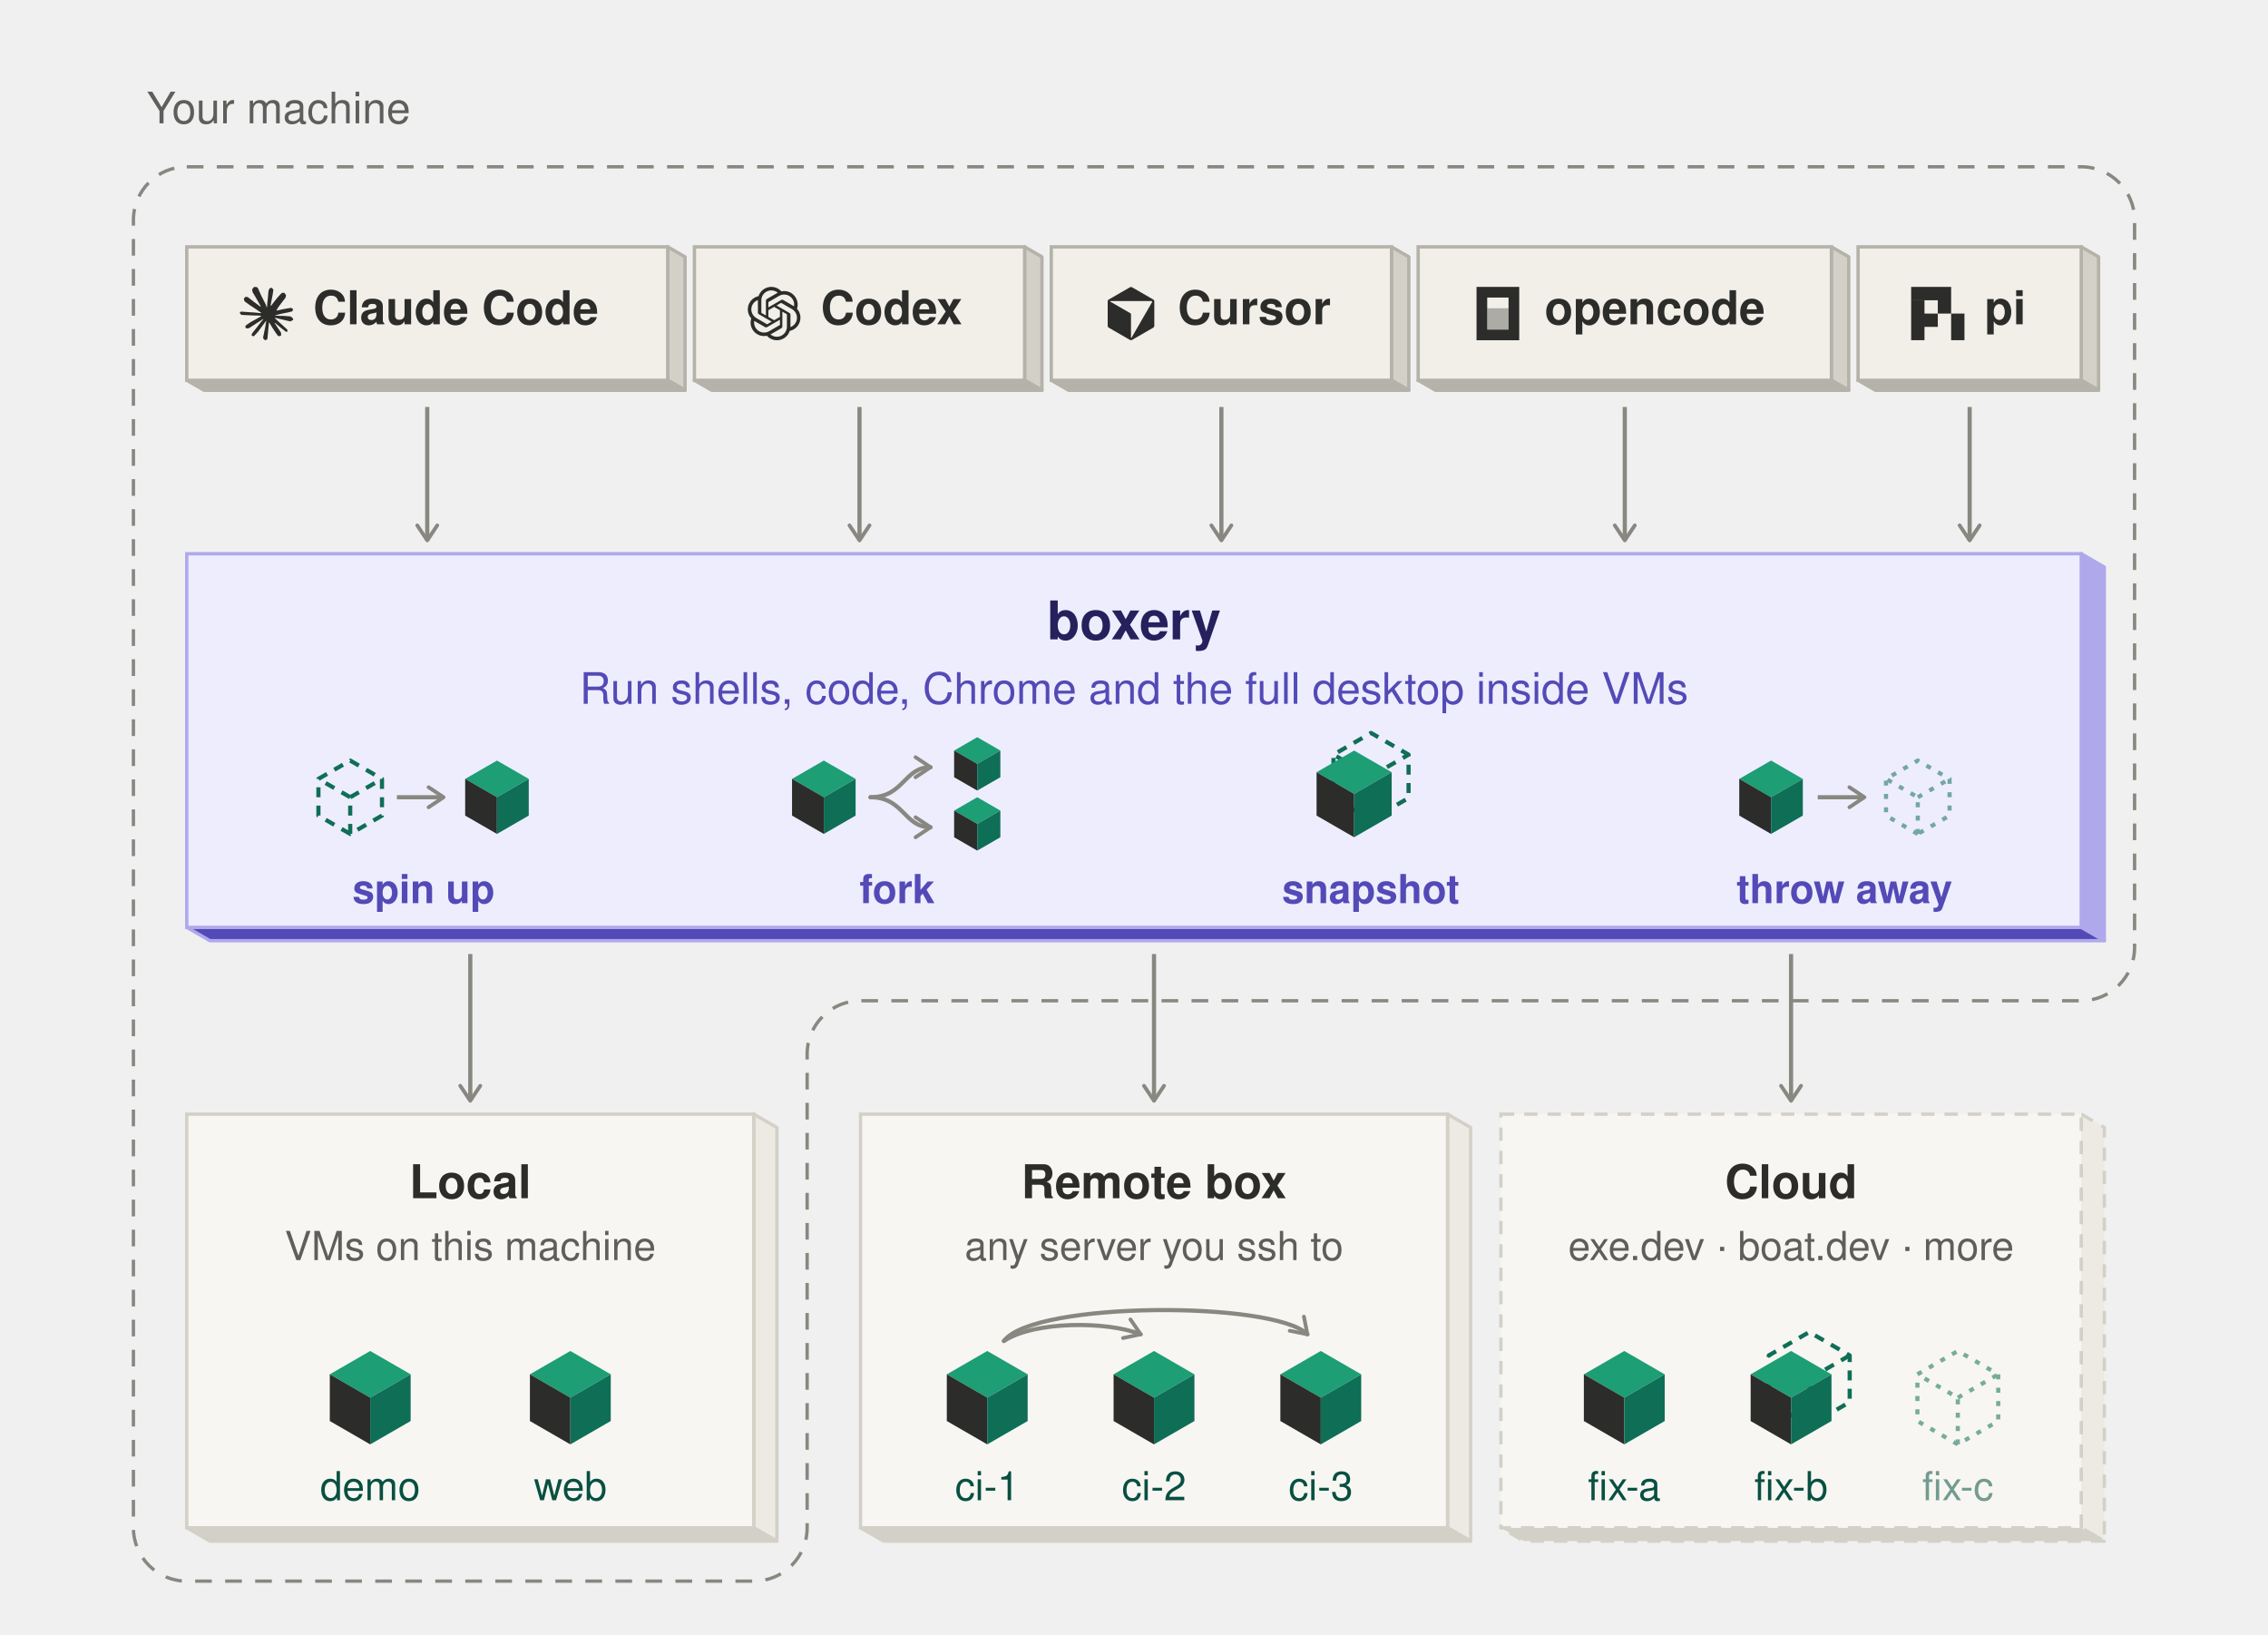
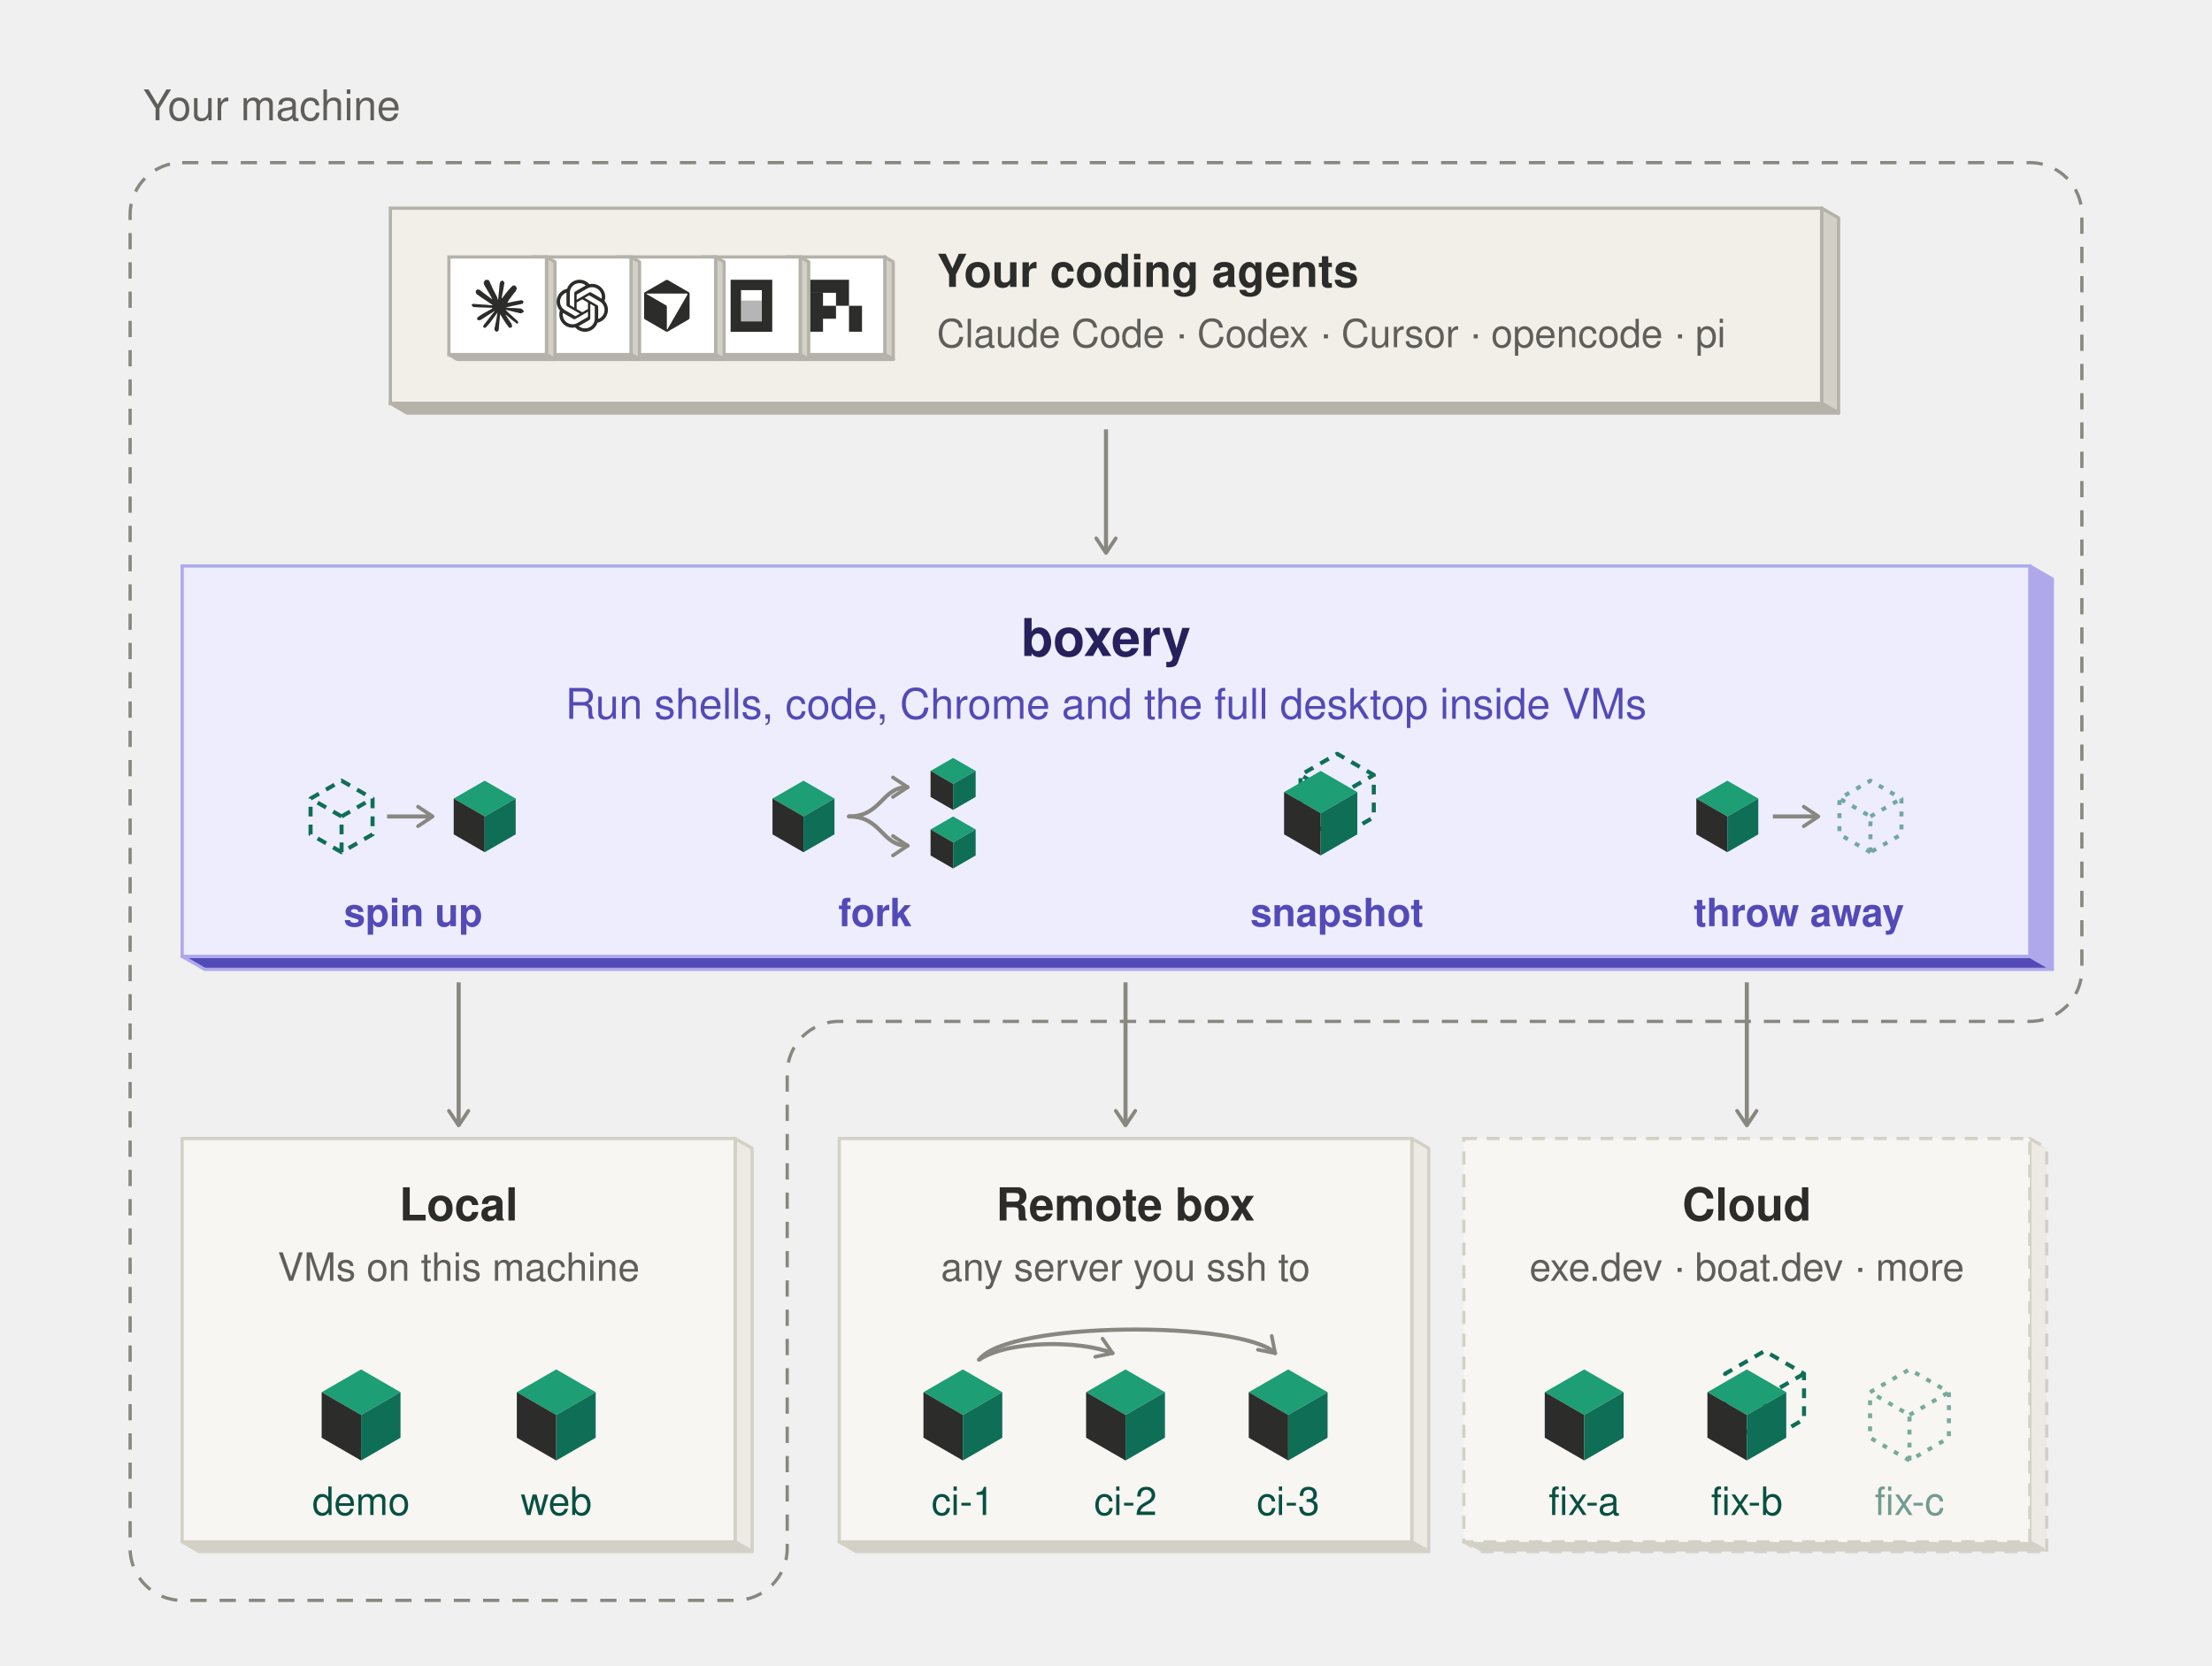
- <svg xmlns="http://www.w3.org/2000/svg" viewBox="0 0 680 490" width="680" height="490" role="img" aria-labelledby="t d">
+ <svg xmlns="http://www.w3.org/2000/svg" viewBox="0 0 680 512" width="680" height="512" role="img" aria-labelledby="t d">
  <defs>
    <marker id="arrow" viewBox="0 0 10 10" refX="8" refY="5" markerWidth="6" markerHeight="6" orient="auto-start-reverse">
      <path d="M2 1L8 5L2 9" fill="none" stroke="#888780" stroke-width="1.5" stroke-linecap="round" stroke-linejoin="round" />
    </marker>
  </defs>
  <g font-family="-apple-system, BlinkMacSystemFont, 'Segoe UI', Helvetica, Arial, sans-serif" text-anchor="middle" dominant-baseline="central">
    <text x="44" y="34" font-size="13" text-anchor="start" fill="#5F5E5A">Your machine</text>
-     <path d="M56 50 H624 A16 16 0 0 1 640 66 V284 A16 16 0 0 1 624 300 H258 A16 16 0 0 0 242 316 V458 A16 16 0 0 1 226 474 H56 A16 16 0 0 1 40 458 V66 A16 16 0 0 1 56 50 Z" fill="none" stroke="#888780" stroke-width="1" stroke-dasharray="5 4" />
-     <polygon points="200.20,74.00 205.40,77.00 205.40,117.00 200.20,114.00" fill="#D3D1C7" stroke="#B4B2A9" stroke-width="1" stroke-linejoin="round" />
-     <polygon points="56.00,114.00 200.20,114.00 205.40,117.00 61.20,117.00" fill="#B4B2A9" stroke="#B4B2A9" stroke-width="1" stroke-linejoin="round" />
-     <rect x="56" y="74" width="144.2" height="40" fill="#F1EFE8" stroke="#B4B2A9" />
-     <svg x="71.9" y="86" width="16" height="16" viewBox="0 0 24 24" fill="#2C2C2A">
-       <path d="m4.714 15.956 4.717-2.647.079-.231-.079-.128h-.231l-.789-.049-2.696-.073-2.337-.097-2.265-.121-.571-.121-.534-.704.055-.352.48-.322.686.061 1.518.103 2.277.158 1.651.097 2.447.255h.389l.055-.158-.134-.097-.103-.097L6.973 9.836l-2.55-1.688-1.336-.971-.723-.492-.364-.461-.158-1.008.656-.723.88.061.225.061.892.686 1.906 1.475 2.489 1.834.364.303.146-.103.018-.073-.164-.273-1.354-2.447-1.445-2.489-.643-1.032-.17-.619c-.061-.255-.103-.467-.103-.729L6.287.134 6.7 0l.996.134.419.364.619 1.415 1.002 2.228 1.554 3.03.455.898.243.832.091.255h.158v-.146l.128-1.706.237-2.095.231-2.696.079-.759.376-.911.747-.492.583.279.48.686-.067.443-.285 1.852-.559 2.902-.364 1.943h.212l.243-.243.984-1.305 1.651-2.064.729-.82.85-.905.546-.431h1.032l.759 1.129-.34 1.166-1.062 1.348-.88 1.141-1.263 1.7-.789 1.36.073.109.188-.018 2.853-.607 1.542-.279 1.84-.316.832.389.091.395-.328.807-1.967.486-2.307.461-3.436.814-.043.03.049.061 1.548.146.662.036h1.621l3.018.225.789.522.474.638-.079.486-1.214.619-1.639-.389-3.825-.911-1.311-.328h-.182v.109l1.093 1.069 2.003 1.809 2.507 2.331.128.577-.322.455-.34-.049-2.204-1.657-.85-.747-1.925-1.621h-.128v.17l.443.65 2.344 3.521.121 1.081-.17.352-.607.212-.668-.121-1.372-1.925L14.38 17.959l-1.141-1.943-.14.079-.674 7.255-.316.37-.729.279-.607-.461-.322-.747.322-1.475.389-1.925.316-1.53.285-1.9.17-.631-.012-.043-.14.018-1.433 1.967-2.18 2.945-1.724 1.846-.413.164-.716-.37.067-.662.401-.589 2.386-3.036 1.439-1.882.929-1.087-.006-.158h-.055l-6.338 4.116-1.129.146-.486-.455.061-.747.231-.243 1.906-1.311Z" />
-     </svg>
-     <text x="93.9" y="94" font-size="14" font-weight="600" text-anchor="start" fill="#2C2C2A">Claude Code</text>
-     <line x1="128.1" y1="122" x2="128.1" y2="162" stroke="#888780" stroke-width="1.25" marker-end="url(#arrow)" />
-     <polygon points="307.20,74.00 312.40,77.00 312.40,117.00 307.20,114.00" fill="#D3D1C7" stroke="#B4B2A9" stroke-width="1" stroke-linejoin="round" />
-     <polygon points="208.20,114.00 307.20,114.00 312.40,117.00 213.40,117.00" fill="#B4B2A9" stroke="#B4B2A9" stroke-width="1" stroke-linejoin="round" />
-     <rect x="208.2" y="74" width="99" height="40" fill="#F1EFE8" stroke="#B4B2A9" />
-     <svg x="224.1" y="86" width="16" height="16" viewBox="0 0 24 24" fill="#2C2C2A">
-       <path d="M22.282 9.821a5.985 5.985 0 0 0-.516-4.911 6.046 6.046 0 0 0-6.51-2.9A6.065 6.065 0 0 0 4.981 4.182a5.985 5.985 0 0 0-3.998 2.9 6.046 6.046 0 0 0 .743 7.097 5.98 5.98 0 0 0 .511 4.911 6.051 6.051 0 0 0 6.515 2.9A5.985 5.985 0 0 0 13.26 24a6.056 6.056 0 0 0 5.772-4.206 5.989 5.989 0 0 0 3.998-2.9 6.056 6.056 0 0 0-.748-7.073zm-9.022 12.608a4.476 4.476 0 0 1-2.876-1.041l.142-.08 4.778-2.758a.795.795 0 0 0 .393-.681v-6.737l2.02 1.169a.071.071 0 0 1 .038.052v5.583a4.504 4.504 0 0 1-4.495 4.494zm-9.661-4.125a4.471 4.471 0 0 1-.535-3.014l.142.085 4.783 2.758a.771.771 0 0 0 .781 0l5.843-3.369v2.332a.08.08 0 0 1-.033.061L9.74 19.95a4.499 4.499 0 0 1-6.141-1.646zM2.341 7.896a4.485 4.485 0 0 1 2.365-1.973V11.6a.766.766 0 0 0 .388.676l5.814 3.354-2.02 1.169a.076.076 0 0 1-.071 0l-4.83-2.787A4.504 4.504 0 0 1 2.341 7.872zm16.596 3.856L13.104 8.364 15.119 7.2a.076.076 0 0 1 .071 0l4.83 2.791a4.494 4.494 0 0 1-.676 8.104v-5.677a.79.79 0 0 0-.407-.667zm2.011-3.023l-.142-.085-4.774-2.782a.776.776 0 0 0-.785 0L9.409 9.23V6.897a.066.066 0 0 1 .028-.061l4.83-2.787a4.499 4.499 0 0 1 6.68 4.66zM8.306 12.863l-2.02-1.164a.08.08 0 0 1-.038-.057V6.074a4.499 4.499 0 0 1 7.376-3.454l-.142.081L8.704 5.459a.795.795 0 0 0-.393.681zm1.098-2.365l2.602-1.5 2.607 1.5v2.999l-2.597 1.5-2.607-1.5Z" />
-     </svg>
-     <text x="246.1" y="94" font-size="14" font-weight="600" text-anchor="start" fill="#2C2C2A">Codex</text>
-     <line x1="257.7" y1="122" x2="257.7" y2="162" stroke="#888780" stroke-width="1.25" marker-end="url(#arrow)" />
-     <polygon points="417.20,74.00 422.40,77.00 422.40,117.00 417.20,114.00" fill="#D3D1C7" stroke="#B4B2A9" stroke-width="1" stroke-linejoin="round" />
-     <polygon points="315.20,114.00 417.20,114.00 422.40,117.00 320.40,117.00" fill="#B4B2A9" stroke="#B4B2A9" stroke-width="1" stroke-linejoin="round" />
-     <rect x="315.2" y="74" width="102" height="40" fill="#F1EFE8" stroke="#B4B2A9" />
-     <svg x="331.1" y="86" width="16" height="16" viewBox="88 66 336 380" fill="#2C2C2A">
-       <path fill-rule="evenodd" d="m415.348 156.575-151.504-87.47c-4.865-2.809-10.868-2.809-15.733 0l-151.496 87.47c-4.09 2.361-6.615 6.728-6.615 11.458v176.383c0 4.73 2.525 9.097 6.615 11.459l151.503 87.469c4.865 2.81 10.868 2.81 15.733 0l151.504-87.469c4.09-2.362 6.615-6.729 6.615-11.459v-176.383c0-4.73-2.525-9.097-6.615-11.458zm-9.517 18.528-146.254 253.319c-.989 1.707-3.599 1.01-3.599-.967v-165.871c0-3.314-1.771-6.38-4.645-8.044l-143.644-82.932c-1.707-.989-1.01-3.599.967-3.599h292.51c4.153 0 6.749 4.502 4.672 8.101h-.007z" />
-     </svg>
-     <text x="353.1" y="94" font-size="14" font-weight="600" text-anchor="start" fill="#2C2C2A">Cursor</text>
-     <line x1="366.2" y1="122" x2="366.2" y2="162" stroke="#888780" stroke-width="1.25" marker-end="url(#arrow)" />
-     <polygon points="549.10,74.00 554.30,77.00 554.30,117.00 549.10,114.00" fill="#D3D1C7" stroke="#B4B2A9" stroke-width="1" stroke-linejoin="round" />
-     <polygon points="425.20,114.00 549.10,114.00 554.30,117.00 430.40,117.00" fill="#B4B2A9" stroke="#B4B2A9" stroke-width="1" stroke-linejoin="round" />
-     <rect x="425.2" y="74" width="123.9" height="40" fill="#F1EFE8" stroke="#B4B2A9" />
-     <svg x="441.1" y="86" width="16" height="16" viewBox="0 6 24 30" fill="#2C2C2A">
-       <path d="M18 30H6V18H18V30Z" opacity="0.35" />
-       <path d="M18 12H6V30H18V12ZM24 36H0V6H24V36Z" />
-     </svg>
-     <text x="463.1" y="94" font-size="14" font-weight="600" text-anchor="start" fill="#2C2C2A">opencode</text>
-     <line x1="487.15" y1="122" x2="487.15" y2="162" stroke="#888780" stroke-width="1.25" marker-end="url(#arrow)" />
-     <polygon points="624.00,74.00 629.20,77.00 629.20,117.00 624.00,114.00" fill="#D3D1C7" stroke="#B4B2A9" stroke-width="1" stroke-linejoin="round" />
-     <polygon points="557.10,114.00 624.00,114.00 629.20,117.00 562.30,117.00" fill="#B4B2A9" stroke="#B4B2A9" stroke-width="1" stroke-linejoin="round" />
-     <rect x="557.1" y="74" width="66.9" height="40" fill="#F1EFE8" stroke="#B4B2A9" />
-     <svg x="573" y="86" width="16" height="16" viewBox="165 165 470 470" fill="#2C2C2A">
+     <path d="M56 50 H624 A16 16 0 0 1 640 66 V298 A16 16 0 0 1 624 314 H258 A16 16 0 0 0 242 330 V476 A16 16 0 0 1 226 492 H56 A16 16 0 0 1 40 476 V66 A16 16 0 0 1 56 50 Z" fill="none" stroke="#888780" stroke-width="1" stroke-dasharray="5 4" />
+     <polygon points="560.00,64.00 565.20,67.00 565.20,127.00 560.00,124.00" fill="#D3D1C7" stroke="#B4B2A9" stroke-width="1" stroke-linejoin="round" />
+     <polygon points="120.00,124.00 560.00,124.00 565.20,127.00 125.20,127.00" fill="#B4B2A9" stroke="#B4B2A9" stroke-width="1" stroke-linejoin="round" />
+     <rect x="120" y="64" width="440" height="60" fill="#F1EFE8" stroke="#B4B2A9" />
+     <polygon points="272.00,79.00 274.60,80.50 274.60,110.50 272.00,109.00" fill="#D3D1C7" stroke="#B4B2A9" stroke-width="1" stroke-linejoin="round" />
+     <polygon points="242.00,109.00 272.00,109.00 274.60,110.50 244.60,110.50" fill="#B4B2A9" stroke="#B4B2A9" stroke-width="1" stroke-linejoin="round" />
+     <rect x="242" y="79" width="30" height="30" fill="#FFFFFF" stroke="#B4B2A9" />
+     <svg x="249" y="86" width="16" height="16" viewBox="165 165 470 470" fill="#2C2C2A">
      <path d="M165.29 165.29H517.36V400H400V282.65H165.29Z" />
      <path d="M165.29 282.65H282.65V400H400V517.36H282.65V634.72H165.29Z" />
      <path d="M517.36 400H634.72V634.72H517.36Z" />
    </svg>
-     <text x="595" y="94" font-size="14" font-weight="600" text-anchor="start" fill="#2C2C2A">pi</text>
-     <line x1="590.55" y1="122" x2="590.55" y2="162" stroke="#888780" stroke-width="1.25" marker-end="url(#arrow)" />
-     <polygon points="624.00,166.00 630.93,170.00 630.93,282.00 624.00,278.00" fill="#AFA9EC" stroke="#AFA9EC" stroke-width="1" stroke-linejoin="round" />
-     <polygon points="56.00,278.00 624.00,278.00 630.93,282.00 62.93,282.00" fill="#534AB7" stroke="#AFA9EC" stroke-width="1" stroke-linejoin="round" />
-     <rect x="56" y="166" width="568" height="112" fill="#EEEDFE" stroke="#AFA9EC" />
-     <text x="340" y="188" font-size="16" font-weight="600" fill="#26215C">boxery</text>
-     <text x="340" y="208" font-size="13" fill="#534AB7">Run shells, code, Chrome and the full desktop inside VMs</text>
+     <polygon points="246.00,79.00 248.60,80.50 248.60,110.50 246.00,109.00" fill="#D3D1C7" stroke="#B4B2A9" stroke-width="1" stroke-linejoin="round" />
+     <polygon points="216.00,109.00 246.00,109.00 248.60,110.50 218.60,110.50" fill="#B4B2A9" stroke="#B4B2A9" stroke-width="1" stroke-linejoin="round" />
+     <rect x="216" y="79" width="30" height="30" fill="#FFFFFF" stroke="#B4B2A9" />
+     <svg x="223" y="86" width="16" height="16" viewBox="0 6 24 30" fill="#2C2C2A">
+       <path d="M18 30H6V18H18V30Z" opacity="0.35" />
+       <path d="M18 12H6V30H18V12ZM24 36H0V6H24V36Z" />
+     </svg>
+     <polygon points="220.00,79.00 222.60,80.50 222.60,110.50 220.00,109.00" fill="#D3D1C7" stroke="#B4B2A9" stroke-width="1" stroke-linejoin="round" />
+     <polygon points="190.00,109.00 220.00,109.00 222.60,110.50 192.60,110.50" fill="#B4B2A9" stroke="#B4B2A9" stroke-width="1" stroke-linejoin="round" />
+     <rect x="190" y="79" width="30" height="30" fill="#FFFFFF" stroke="#B4B2A9" />
+     <svg x="197" y="86" width="16" height="16" viewBox="88 66 336 380" fill="#2C2C2A">
+       <path fill-rule="evenodd" d="m415.348 156.575-151.504-87.47c-4.865-2.809-10.868-2.809-15.733 0l-151.496 87.47c-4.09 2.361-6.615 6.728-6.615 11.458v176.383c0 4.73 2.525 9.097 6.615 11.459l151.503 87.469c4.865 2.81 10.868 2.81 15.733 0l151.504-87.469c4.09-2.362 6.615-6.729 6.615-11.459v-176.383c0-4.73-2.525-9.097-6.615-11.458zm-9.517 18.528-146.254 253.319c-.989 1.707-3.599 1.01-3.599-.967v-165.871c0-3.314-1.771-6.38-4.645-8.044l-143.644-82.932c-1.707-.989-1.01-3.599.967-3.599h292.51c4.153 0 6.749 4.502 4.672 8.101h-.007z" />
+     </svg>
+     <polygon points="194.00,79.00 196.60,80.50 196.60,110.50 194.00,109.00" fill="#D3D1C7" stroke="#B4B2A9" stroke-width="1" stroke-linejoin="round" />
+     <polygon points="164.00,109.00 194.00,109.00 196.60,110.50 166.60,110.50" fill="#B4B2A9" stroke="#B4B2A9" stroke-width="1" stroke-linejoin="round" />
+     <rect x="164" y="79" width="30" height="30" fill="#FFFFFF" stroke="#B4B2A9" />
+     <svg x="171" y="86" width="16" height="16" viewBox="0 0 24 24" fill="#2C2C2A">
+       <path d="M22.282 9.821a5.985 5.985 0 0 0-.516-4.911 6.046 6.046 0 0 0-6.51-2.9A6.065 6.065 0 0 0 4.981 4.182a5.985 5.985 0 0 0-3.998 2.9 6.046 6.046 0 0 0 .743 7.097 5.98 5.98 0 0 0 .511 4.911 6.051 6.051 0 0 0 6.515 2.9A5.985 5.985 0 0 0 13.26 24a6.056 6.056 0 0 0 5.772-4.206 5.989 5.989 0 0 0 3.998-2.9 6.056 6.056 0 0 0-.748-7.073zm-9.022 12.608a4.476 4.476 0 0 1-2.876-1.041l.142-.08 4.778-2.758a.795.795 0 0 0 .393-.681v-6.737l2.02 1.169a.071.071 0 0 1 .038.052v5.583a4.504 4.504 0 0 1-4.495 4.494zm-9.661-4.125a4.471 4.471 0 0 1-.535-3.014l.142.085 4.783 2.758a.771.771 0 0 0 .781 0l5.843-3.369v2.332a.08.08 0 0 1-.033.061L9.74 19.95a4.499 4.499 0 0 1-6.141-1.646zM2.341 7.896a4.485 4.485 0 0 1 2.365-1.973V11.6a.766.766 0 0 0 .388.676l5.814 3.354-2.02 1.169a.076.076 0 0 1-.071 0l-4.83-2.787A4.504 4.504 0 0 1 2.341 7.872zm16.596 3.856L13.104 8.364 15.119 7.2a.076.076 0 0 1 .071 0l4.83 2.791a4.494 4.494 0 0 1-.676 8.104v-5.677a.79.79 0 0 0-.407-.667zm2.011-3.023l-.142-.085-4.774-2.782a.776.776 0 0 0-.785 0L9.409 9.23V6.897a.066.066 0 0 1 .028-.061l4.83-2.787a4.499 4.499 0 0 1 6.68 4.66zM8.306 12.863l-2.02-1.164a.08.08 0 0 1-.038-.057V6.074a4.499 4.499 0 0 1 7.376-3.454l-.142.081L8.704 5.459a.795.795 0 0 0-.393.681zm1.098-2.365l2.602-1.5 2.607 1.5v2.999l-2.597 1.5-2.607-1.5Z" />
+     </svg>
+     <polygon points="168.00,79.00 170.60,80.50 170.60,110.50 168.00,109.00" fill="#D3D1C7" stroke="#B4B2A9" stroke-width="1" stroke-linejoin="round" />
+     <polygon points="138.00,109.00 168.00,109.00 170.60,110.50 140.60,110.50" fill="#B4B2A9" stroke="#B4B2A9" stroke-width="1" stroke-linejoin="round" />
+     <rect x="138" y="79" width="30" height="30" fill="#FFFFFF" stroke="#B4B2A9" />
+     <svg x="145" y="86" width="16" height="16" viewBox="0 0 24 24" fill="#2C2C2A">
+       <path d="m4.714 15.956 4.717-2.647.079-.231-.079-.128h-.231l-.789-.049-2.696-.073-2.337-.097-2.265-.121-.571-.121-.534-.704.055-.352.48-.322.686.061 1.518.103 2.277.158 1.651.097 2.447.255h.389l.055-.158-.134-.097-.103-.097L6.973 9.836l-2.55-1.688-1.336-.971-.723-.492-.364-.461-.158-1.008.656-.723.88.061.225.061.892.686 1.906 1.475 2.489 1.834.364.303.146-.103.018-.073-.164-.273-1.354-2.447-1.445-2.489-.643-1.032-.17-.619c-.061-.255-.103-.467-.103-.729L6.287.134 6.7 0l.996.134.419.364.619 1.415 1.002 2.228 1.554 3.03.455.898.243.832.091.255h.158v-.146l.128-1.706.237-2.095.231-2.696.079-.759.376-.911.747-.492.583.279.48.686-.067.443-.285 1.852-.559 2.902-.364 1.943h.212l.243-.243.984-1.305 1.651-2.064.729-.82.85-.905.546-.431h1.032l.759 1.129-.34 1.166-1.062 1.348-.88 1.141-1.263 1.7-.789 1.36.073.109.188-.018 2.853-.607 1.542-.279 1.84-.316.832.389.091.395-.328.807-1.967.486-2.307.461-3.436.814-.043.03.049.061 1.548.146.662.036h1.621l3.018.225.789.522.474.638-.079.486-1.214.619-1.639-.389-3.825-.911-1.311-.328h-.182v.109l1.093 1.069 2.003 1.809 2.507 2.331.128.577-.322.455-.34-.049-2.204-1.657-.85-.747-1.925-1.621h-.128v.17l.443.65 2.344 3.521.121 1.081-.17.352-.607.212-.668-.121-1.372-1.925L14.38 17.959l-1.141-1.943-.14.079-.674 7.255-.316.37-.729.279-.607-.461-.322-.747.322-1.475.389-1.925.316-1.53.285-1.9.17-.631-.012-.043-.14.018-1.433 1.967-2.18 2.945-1.724 1.846-.413.164-.716-.37.067-.662.401-.589 2.386-3.036 1.439-1.882.929-1.087-.006-.158h-.055l-6.338 4.116-1.129.146-.486-.455.061-.747.231-.243 1.906-1.311Z" />
+     </svg>
+     <text x="288" y="85" font-size="14" font-weight="600" text-anchor="start" fill="#2C2C2A">Your coding agents</text>
+     <text x="288" y="104" font-size="12" text-anchor="start" fill="#5F5E5A">Claude Code · Codex · Cursor · opencode · pi</text>
+     <line x1="340" y1="132" x2="340" y2="170" stroke="#888780" stroke-width="1.25" marker-end="url(#arrow)" />
+     <polygon points="624.00,174.00 630.93,178.00 630.93,298.00 624.00,294.00" fill="#AFA9EC" stroke="#AFA9EC" stroke-width="1" stroke-linejoin="round" />
+     <polygon points="56.00,294.00 624.00,294.00 630.93,298.00 62.93,298.00" fill="#534AB7" stroke="#AFA9EC" stroke-width="1" stroke-linejoin="round" />
+     <rect x="56" y="174" width="568" height="120" fill="#EEEDFE" stroke="#AFA9EC" />
+     <text x="340" y="198" font-size="16" font-weight="600" fill="#26215C">boxery</text>
+     <text x="340" y="218" font-size="13" fill="#534AB7">Run shells, code, Chrome and the full desktop inside VMs</text>
    <g fill="none" stroke="#0F6E56" stroke-width="1.25" stroke-linejoin="round" stroke-dasharray="3 2.5">
-       <polygon points="105.00,250.00 95.47,244.50 95.47,233.50 105.00,228.00 114.53,233.50 114.53,244.50" />
-       <path d="M105.00 250.00 V239.00 L95.47 233.50 M105.00 239.00 L114.53 233.50" />
+       <polygon points="105.00,262.00 95.47,256.50 95.47,245.50 105.00,240.00 114.53,245.50 114.53,256.50" />
+       <path d="M105.00 262.00 V251.00 L95.47 245.50 M105.00 251.00 L114.53 245.50" />
    </g>
-     <line x1="119" y1="239" x2="133" y2="239" stroke="#888780" stroke-width="1.25" marker-end="url(#arrow)" />
-     <polygon points="149.00,239.00 158.53,233.50 149.00,228.00 139.47,233.50" fill="#1D9E75" />
-     <polygon points="149.00,250.00 139.47,244.50 139.47,233.50 149.00,239.00" fill="#2C2C2A" />
-     <polygon points="149.00,250.00 158.53,244.50 158.53,233.50 149.00,239.00" fill="#0F6E56" />
-     <text x="127" y="268" font-size="12" font-weight="600" fill="#534AB7">spin up</text>
-     <polygon points="247.00,239.00 256.53,233.50 247.00,228.00 237.47,233.50" fill="#1D9E75" />
-     <polygon points="247.00,250.00 237.47,244.50 237.47,233.50 247.00,239.00" fill="#2C2C2A" />
-     <polygon points="247.00,250.00 256.53,244.50 256.53,233.50 247.00,239.00" fill="#0F6E56" />
-     <path d="M261.0 239 C271.0 239 271.0 230 279.0 230" fill="none" stroke="#888780" stroke-width="1.25" stroke-linecap="round" marker-end="url(#arrow)" />
-     <path d="M261.0 239 C271.0 239 271.0 248 279.0 248" fill="none" stroke="#888780" stroke-width="1.25" stroke-linecap="round" marker-end="url(#arrow)" />
-     <polygon points="293.00,229.00 299.93,225.00 293.00,221.00 286.07,225.00" fill="#1D9E75" />
-     <polygon points="293.00,237.00 286.07,233.00 286.07,225.00 293.00,229.00" fill="#2C2C2A" />
-     <polygon points="293.00,237.00 299.93,233.00 299.93,225.00 293.00,229.00" fill="#0F6E56" />
-     <polygon points="293.00,247.00 299.93,243.00 293.00,239.00 286.07,243.00" fill="#1D9E75" />
-     <polygon points="293.00,255.00 286.07,251.00 286.07,243.00 293.00,247.00" fill="#2C2C2A" />
-     <polygon points="293.00,255.00 299.93,251.00 299.93,243.00 293.00,247.00" fill="#0F6E56" />
-     <text x="269" y="268" font-size="12" font-weight="600" fill="#534AB7">fork</text>
+     <line x1="119" y1="251" x2="133" y2="251" stroke="#888780" stroke-width="1.25" marker-end="url(#arrow)" />
+     <polygon points="149.00,251.00 158.53,245.50 149.00,240.00 139.47,245.50" fill="#1D9E75" />
+     <polygon points="149.00,262.00 139.47,256.50 139.47,245.50 149.00,251.00" fill="#2C2C2A" />
+     <polygon points="149.00,262.00 158.53,256.50 158.53,245.50 149.00,251.00" fill="#0F6E56" />
+     <text x="127" y="282" font-size="12" font-weight="600" fill="#534AB7">spin up</text>
+     <polygon points="247.00,251.00 256.53,245.50 247.00,240.00 237.47,245.50" fill="#1D9E75" />
+     <polygon points="247.00,262.00 237.47,256.50 237.47,245.50 247.00,251.00" fill="#2C2C2A" />
+     <polygon points="247.00,262.00 256.53,256.50 256.53,245.50 247.00,251.00" fill="#0F6E56" />
+     <path d="M261.0 251 C271.0 251 271.0 242 279.0 242" fill="none" stroke="#888780" stroke-width="1.25" stroke-linecap="round" marker-end="url(#arrow)" />
+     <path d="M261.0 251 C271.0 251 271.0 260 279.0 260" fill="none" stroke="#888780" stroke-width="1.25" stroke-linecap="round" marker-end="url(#arrow)" />
+     <polygon points="293.00,241.00 299.93,237.00 293.00,233.00 286.07,237.00" fill="#1D9E75" />
+     <polygon points="293.00,249.00 286.07,245.00 286.07,237.00 293.00,241.00" fill="#2C2C2A" />
+     <polygon points="293.00,249.00 299.93,245.00 299.93,237.00 293.00,241.00" fill="#0F6E56" />
+     <polygon points="293.00,259.00 299.93,255.00 293.00,251.00 286.07,255.00" fill="#1D9E75" />
+     <polygon points="293.00,267.00 286.07,263.00 286.07,255.00 293.00,259.00" fill="#2C2C2A" />
+     <polygon points="293.00,267.00 299.93,263.00 299.93,255.00 293.00,259.00" fill="#0F6E56" />
+     <text x="269" y="282" font-size="12" font-weight="600" fill="#534AB7">fork</text>
    <g fill="none" stroke="#0F6E56" stroke-width="1.25" stroke-linejoin="round" stroke-dasharray="3 2.5">
-       <polygon points="411.07,245.73 399.81,239.23 399.81,226.23 411.07,219.73 422.32,226.23 422.32,239.23" />
-       <path d="M411.07 245.73 V232.73 L399.81 226.23 M411.07 232.73 L422.32 226.23" />
+       <polygon points="411.07,257.74 399.81,251.24 399.81,238.24 411.07,231.74 422.32,238.24 422.32,251.24" />
+       <path d="M411.07 257.74 V244.74 L399.81 238.24 M411.07 244.74 L422.32 238.24" />
    </g>
-     <polygon points="406.00,238.00 417.26,231.50 406.00,225.00 394.74,231.50" fill="#1D9E75" />
-     <polygon points="406.00,251.00 394.74,244.50 394.74,231.50 406.00,238.00" fill="#2C2C2A" />
-     <polygon points="406.00,251.00 417.26,244.50 417.26,231.50 406.00,238.00" fill="#0F6E56" />
-     <text x="411" y="268" font-size="12" font-weight="600" fill="#534AB7">snapshot</text>
-     <polygon points="531.00,239.00 540.53,233.50 531.00,228.00 521.47,233.50" fill="#1D9E75" />
-     <polygon points="531.00,250.00 521.47,244.50 521.47,233.50 531.00,239.00" fill="#2C2C2A" />
-     <polygon points="531.00,250.00 540.53,244.50 540.53,233.50 531.00,239.00" fill="#0F6E56" />
-     <line x1="545" y1="239" x2="559" y2="239" stroke="#888780" stroke-width="1.25" marker-end="url(#arrow)" />
+     <polygon points="406.00,250.00 417.26,243.50 406.00,237.00 394.74,243.50" fill="#1D9E75" />
+     <polygon points="406.00,263.00 394.74,256.50 394.74,243.50 406.00,250.00" fill="#2C2C2A" />
+     <polygon points="406.00,263.00 417.26,256.50 417.26,243.50 406.00,250.00" fill="#0F6E56" />
+     <text x="411" y="282" font-size="12" font-weight="600" fill="#534AB7">snapshot</text>
+     <polygon points="531.00,251.00 540.53,245.50 531.00,240.00 521.47,245.50" fill="#1D9E75" />
+     <polygon points="531.00,262.00 521.47,256.50 521.47,245.50 531.00,251.00" fill="#2C2C2A" />
+     <polygon points="531.00,262.00 540.53,256.50 540.53,245.50 531.00,251.00" fill="#0F6E56" />
+     <line x1="545" y1="251" x2="559" y2="251" stroke="#888780" stroke-width="1.25" marker-end="url(#arrow)" />
    <g fill="none" stroke="#0F6E56" stroke-width="1.25" stroke-linejoin="round" stroke-dasharray="1.5 2.5" opacity="0.55">
-       <polygon points="575.00,250.00 565.47,244.50 565.47,233.50 575.00,228.00 584.53,233.50 584.53,244.50" />
-       <path d="M575.00 250.00 V239.00 L565.47 233.50 M575.00 239.00 L584.53 233.50" />
+       <polygon points="575.00,262.00 565.47,256.50 565.47,245.50 575.00,240.00 584.53,245.50 584.53,256.50" />
+       <path d="M575.00 262.00 V251.00 L565.47 245.50 M575.00 251.00 L584.53 245.50" />
    </g>
-     <text x="553" y="268" font-size="12" font-weight="600" fill="#534AB7">throw away</text>
-     <line x1="141" y1="286" x2="141" y2="330" stroke="#888780" stroke-width="1.25" marker-end="url(#arrow)" />
-     <polygon points="226.00,334.00 232.93,338.00 232.93,462.00 226.00,458.00" fill="#ECEAE3" stroke="#D3D1C7" stroke-width="1" stroke-linejoin="round" />
-     <polygon points="56.00,458.00 226.00,458.00 232.93,462.00 62.93,462.00" fill="#D3D1C7" stroke="#D3D1C7" stroke-width="1" stroke-linejoin="round" />
-     <rect x="56" y="334" width="170" height="124" fill="#F7F6F2" stroke="#D3D1C7" />
-     <text x="141" y="356" font-size="14" font-weight="600" fill="#2C2C2A">Local</text>
-     <text x="141" y="375" font-size="12" fill="#5F5E5A">VMs on this machine</text>
-     <polygon points="111.00,419.00 123.12,412.00 111.00,405.00 98.88,412.00" fill="#1D9E75" />
-     <polygon points="111.00,433.00 98.88,426.00 98.88,412.00 111.00,419.00" fill="#2C2C2A" />
-     <polygon points="111.00,433.00 123.12,426.00 123.12,412.00 111.00,419.00" fill="#0F6E56" />
-     <text x="111" y="447" font-size="12" fill="#085041">demo</text>
-     <polygon points="171.00,419.00 183.12,412.00 171.00,405.00 158.88,412.00" fill="#1D9E75" />
-     <polygon points="171.00,433.00 158.88,426.00 158.88,412.00 171.00,419.00" fill="#2C2C2A" />
-     <polygon points="171.00,433.00 183.12,426.00 183.12,412.00 171.00,419.00" fill="#0F6E56" />
-     <text x="171" y="447" font-size="12" fill="#085041">web</text>
-     <line x1="346" y1="286" x2="346" y2="330" stroke="#888780" stroke-width="1.25" marker-end="url(#arrow)" />
-     <polygon points="434.00,334.00 440.93,338.00 440.93,462.00 434.00,458.00" fill="#ECEAE3" stroke="#D3D1C7" stroke-width="1" stroke-linejoin="round" />
-     <polygon points="258.00,458.00 434.00,458.00 440.93,462.00 264.93,462.00" fill="#D3D1C7" stroke="#D3D1C7" stroke-width="1" stroke-linejoin="round" />
-     <rect x="258" y="334" width="176" height="124" fill="#F7F6F2" stroke="#D3D1C7" />
-     <text x="346" y="356" font-size="14" font-weight="600" fill="#2C2C2A">Remote box</text>
-     <text x="346" y="375" font-size="12" fill="#5F5E5A">any server you ssh to</text>
-     <path d="M301.0 402 C310.0 396 332.0 396 342.0 400" fill="none" stroke="#888780" stroke-width="1.25" stroke-linecap="round" marker-end="url(#arrow)" />
-     <path d="M301.0 402 C310.0 390 382.0 390 392.0 400" fill="none" stroke="#888780" stroke-width="1.25" stroke-linecap="round" marker-end="url(#arrow)" />
-     <polygon points="296.00,419.00 308.12,412.00 296.00,405.00 283.88,412.00" fill="#1D9E75" />
-     <polygon points="296.00,433.00 283.88,426.00 283.88,412.00 296.00,419.00" fill="#2C2C2A" />
-     <polygon points="296.00,433.00 308.12,426.00 308.12,412.00 296.00,419.00" fill="#0F6E56" />
-     <text x="296" y="447" font-size="12" fill="#085041">ci-1</text>
-     <polygon points="346.00,419.00 358.12,412.00 346.00,405.00 333.88,412.00" fill="#1D9E75" />
-     <polygon points="346.00,433.00 333.88,426.00 333.88,412.00 346.00,419.00" fill="#2C2C2A" />
-     <polygon points="346.00,433.00 358.12,426.00 358.12,412.00 346.00,419.00" fill="#0F6E56" />
-     <text x="346" y="447" font-size="12" fill="#085041">ci-2</text>
-     <polygon points="396.00,419.00 408.12,412.00 396.00,405.00 383.88,412.00" fill="#1D9E75" />
-     <polygon points="396.00,433.00 383.88,426.00 383.88,412.00 396.00,419.00" fill="#2C2C2A" />
-     <polygon points="396.00,433.00 408.12,426.00 408.12,412.00 396.00,419.00" fill="#0F6E56" />
-     <text x="396" y="447" font-size="12" fill="#085041">ci-3</text>
-     <line x1="537" y1="286" x2="537" y2="330" stroke="#888780" stroke-width="1.25" marker-end="url(#arrow)" />
-     <polygon points="624.00,334.00 630.93,338.00 630.93,462.00 624.00,458.00" fill="#ECEAE3" stroke="#D3D1C7" stroke-width="1" stroke-linejoin="round" stroke-dasharray="4 3" />
-     <polygon points="450.00,458.00 624.00,458.00 630.93,462.00 456.93,462.00" fill="#D3D1C7" stroke="#D3D1C7" stroke-width="1" stroke-linejoin="round" stroke-dasharray="4 3" />
-     <rect x="450" y="334" width="174" height="124" fill="#F7F6F2" stroke="#D3D1C7" stroke-dasharray="4 3" />
-     <text x="537" y="356" font-size="14" font-weight="600" fill="#2C2C2A">Cloud</text>
-     <text x="537" y="375" font-size="12" fill="#5F5E5A">exe.dev · boat.dev · more</text>
-     <polygon points="487.00,419.00 499.12,412.00 487.00,405.00 474.88,412.00" fill="#1D9E75" />
-     <polygon points="487.00,433.00 474.88,426.00 474.88,412.00 487.00,419.00" fill="#2C2C2A" />
-     <polygon points="487.00,433.00 499.12,426.00 499.12,412.00 487.00,419.00" fill="#0F6E56" />
-     <text x="487" y="447" font-size="12" fill="#085041">fix-a</text>
+     <text x="553" y="282" font-size="12" font-weight="600" fill="#534AB7">throw away</text>
+     <line x1="141" y1="302" x2="141" y2="346" stroke="#888780" stroke-width="1.25" marker-end="url(#arrow)" />
+     <polygon points="226.00,350.00 231.20,353.00 231.20,477.00 226.00,474.00" fill="#ECEAE3" stroke="#D3D1C7" stroke-width="1" stroke-linejoin="round" />
+     <polygon points="56.00,474.00 226.00,474.00 231.20,477.00 61.20,477.00" fill="#D3D1C7" stroke="#D3D1C7" stroke-width="1" stroke-linejoin="round" />
+     <rect x="56" y="350" width="170" height="124" fill="#F7F6F2" stroke="#D3D1C7" />
+     <text x="141" y="372" font-size="14" font-weight="600" fill="#2C2C2A">Local</text>
+     <text x="141" y="391" font-size="12" fill="#5F5E5A">VMs on this machine</text>
+     <polygon points="111.00,435.00 123.12,428.00 111.00,421.00 98.88,428.00" fill="#1D9E75" />
+     <polygon points="111.00,449.00 98.88,442.00 98.88,428.00 111.00,435.00" fill="#2C2C2A" />
+     <polygon points="111.00,449.00 123.12,442.00 123.12,428.00 111.00,435.00" fill="#0F6E56" />
+     <text x="111" y="463" font-size="12" fill="#085041">demo</text>
+     <polygon points="171.00,435.00 183.12,428.00 171.00,421.00 158.88,428.00" fill="#1D9E75" />
+     <polygon points="171.00,449.00 158.88,442.00 158.88,428.00 171.00,435.00" fill="#2C2C2A" />
+     <polygon points="171.00,449.00 183.12,442.00 183.12,428.00 171.00,435.00" fill="#0F6E56" />
+     <text x="171" y="463" font-size="12" fill="#085041">web</text>
+     <line x1="346" y1="302" x2="346" y2="346" stroke="#888780" stroke-width="1.25" marker-end="url(#arrow)" />
+     <polygon points="434.00,350.00 439.20,353.00 439.20,477.00 434.00,474.00" fill="#ECEAE3" stroke="#D3D1C7" stroke-width="1" stroke-linejoin="round" />
+     <polygon points="258.00,474.00 434.00,474.00 439.20,477.00 263.20,477.00" fill="#D3D1C7" stroke="#D3D1C7" stroke-width="1" stroke-linejoin="round" />
+     <rect x="258" y="350" width="176" height="124" fill="#F7F6F2" stroke="#D3D1C7" />
+     <text x="346" y="372" font-size="14" font-weight="600" fill="#2C2C2A">Remote box</text>
+     <text x="346" y="391" font-size="12" fill="#5F5E5A">any server you ssh to</text>
+     <path d="M301.0 418 C310.0 412 332.0 412 342.0 416" fill="none" stroke="#888780" stroke-width="1.25" stroke-linecap="round" marker-end="url(#arrow)" />
+     <path d="M301.0 418 C310.0 406 382.0 406 392.0 416" fill="none" stroke="#888780" stroke-width="1.25" stroke-linecap="round" marker-end="url(#arrow)" />
+     <polygon points="296.00,435.00 308.12,428.00 296.00,421.00 283.88,428.00" fill="#1D9E75" />
+     <polygon points="296.00,449.00 283.88,442.00 283.88,428.00 296.00,435.00" fill="#2C2C2A" />
+     <polygon points="296.00,449.00 308.12,442.00 308.12,428.00 296.00,435.00" fill="#0F6E56" />
+     <text x="296" y="463" font-size="12" fill="#085041">ci-1</text>
+     <polygon points="346.00,435.00 358.12,428.00 346.00,421.00 333.88,428.00" fill="#1D9E75" />
+     <polygon points="346.00,449.00 333.88,442.00 333.88,428.00 346.00,435.00" fill="#2C2C2A" />
+     <polygon points="346.00,449.00 358.12,442.00 358.12,428.00 346.00,435.00" fill="#0F6E56" />
+     <text x="346" y="463" font-size="12" fill="#085041">ci-2</text>
+     <polygon points="396.00,435.00 408.12,428.00 396.00,421.00 383.88,428.00" fill="#1D9E75" />
+     <polygon points="396.00,449.00 383.88,442.00 383.88,428.00 396.00,435.00" fill="#2C2C2A" />
+     <polygon points="396.00,449.00 408.12,442.00 408.12,428.00 396.00,435.00" fill="#0F6E56" />
+     <text x="396" y="463" font-size="12" fill="#085041">ci-3</text>
+     <line x1="537" y1="302" x2="537" y2="346" stroke="#888780" stroke-width="1.25" marker-end="url(#arrow)" />
+     <polygon points="624.00,350.00 629.20,353.00 629.20,477.00 624.00,474.00" fill="#ECEAE3" stroke="#D3D1C7" stroke-width="1" stroke-linejoin="round" stroke-dasharray="4 3" />
+     <polygon points="450.00,474.00 624.00,474.00 629.20,477.00 455.20,477.00" fill="#D3D1C7" stroke="#D3D1C7" stroke-width="1" stroke-linejoin="round" stroke-dasharray="4 3" />
+     <rect x="450" y="350" width="174" height="124" fill="#F7F6F2" stroke="#D3D1C7" stroke-dasharray="4 3" />
+     <text x="537" y="372" font-size="14" font-weight="600" fill="#2C2C2A">Cloud</text>
+     <text x="537" y="391" font-size="12" fill="#5F5E5A">exe.dev · boat.dev · more</text>
+     <polygon points="487.00,435.00 499.12,428.00 487.00,421.00 474.88,428.00" fill="#1D9E75" />
+     <polygon points="487.00,449.00 474.88,442.00 474.88,428.00 487.00,435.00" fill="#2C2C2A" />
+     <polygon points="487.00,449.00 499.12,442.00 499.12,428.00 487.00,435.00" fill="#0F6E56" />
+     <text x="487" y="463" font-size="12" fill="#085041">fix-a</text>
    <g fill="none" stroke="#0F6E56" stroke-width="1.25" stroke-linejoin="round" stroke-dasharray="3 2.5">
-       <polygon points="542.46,427.33 530.33,420.33 530.33,406.33 542.46,399.33 554.58,406.33 554.58,420.33" />
-       <path d="M542.46 427.33 V413.33 L530.33 406.33 M542.46 413.33 L554.58 406.33" />
+       <polygon points="542.46,443.33 530.33,436.33 530.33,422.33 542.46,415.33 554.58,422.33 554.58,436.33" />
+       <path d="M542.46 443.33 V429.33 L530.33 422.33 M542.46 429.33 L554.58 422.33" />
    </g>
-     <polygon points="537.00,419.00 549.12,412.00 537.00,405.00 524.88,412.00" fill="#1D9E75" />
-     <polygon points="537.00,433.00 524.88,426.00 524.88,412.00 537.00,419.00" fill="#2C2C2A" />
-     <polygon points="537.00,433.00 549.12,426.00 549.12,412.00 537.00,419.00" fill="#0F6E56" />
-     <text x="537" y="447" font-size="12" fill="#085041">fix-b</text>
+     <polygon points="537.00,435.00 549.12,428.00 537.00,421.00 524.88,428.00" fill="#1D9E75" />
+     <polygon points="537.00,449.00 524.88,442.00 524.88,428.00 537.00,435.00" fill="#2C2C2A" />
+     <polygon points="537.00,449.00 549.12,442.00 549.12,428.00 537.00,435.00" fill="#0F6E56" />
+     <text x="537" y="463" font-size="12" fill="#085041">fix-b</text>
    <g fill="none" stroke="#0F6E56" stroke-width="1.25" stroke-linejoin="round" stroke-dasharray="1.5 2.5" opacity="0.55">
-       <polygon points="587.00,433.00 574.88,426.00 574.88,412.00 587.00,405.00 599.12,412.00 599.12,426.00" />
-       <path d="M587.00 433.00 V419.00 L574.88 412.00 M587.00 419.00 L599.12 412.00" />
+       <polygon points="587.00,449.00 574.88,442.00 574.88,428.00 587.00,421.00 599.12,428.00 599.12,442.00" />
+       <path d="M587.00 449.00 V435.00 L574.88 428.00 M587.00 435.00 L599.12 428.00" />
    </g>
-     <text x="587" y="447" font-size="12" opacity="0.55" fill="#085041">fix-c</text>
+     <text x="587" y="463" font-size="12" opacity="0.55" fill="#085041">fix-c</text>
  </g>
</svg>
